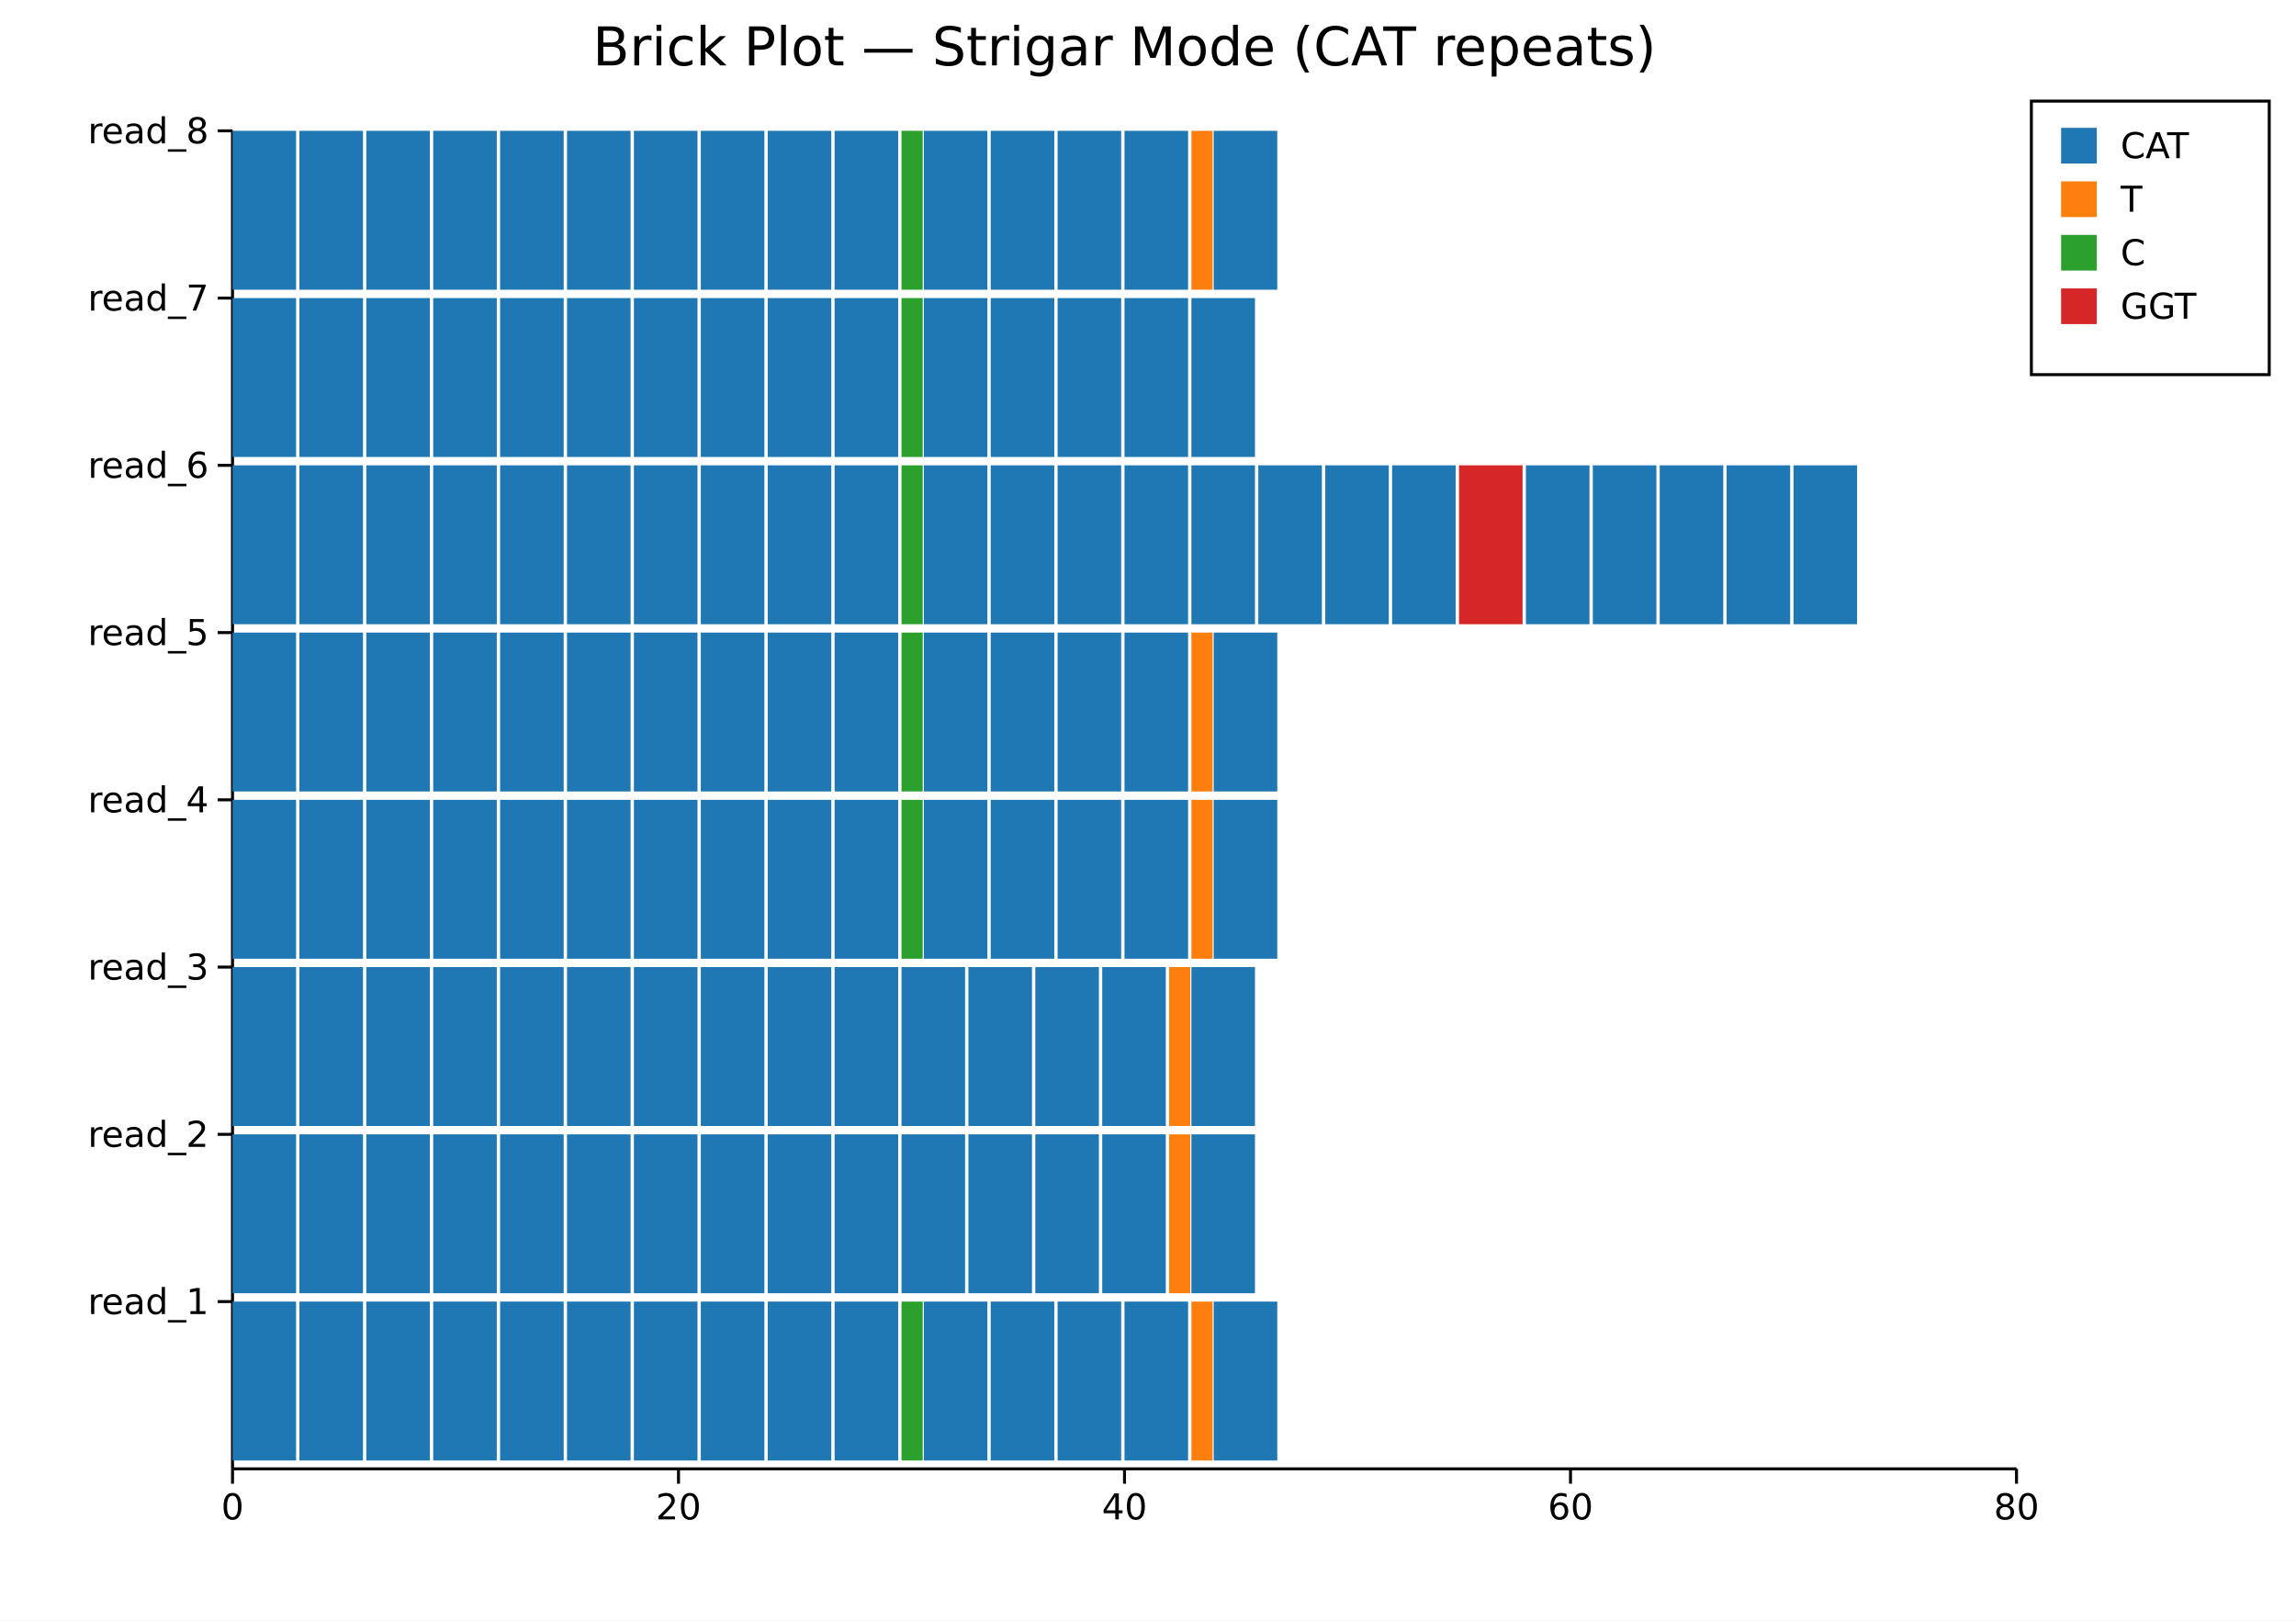
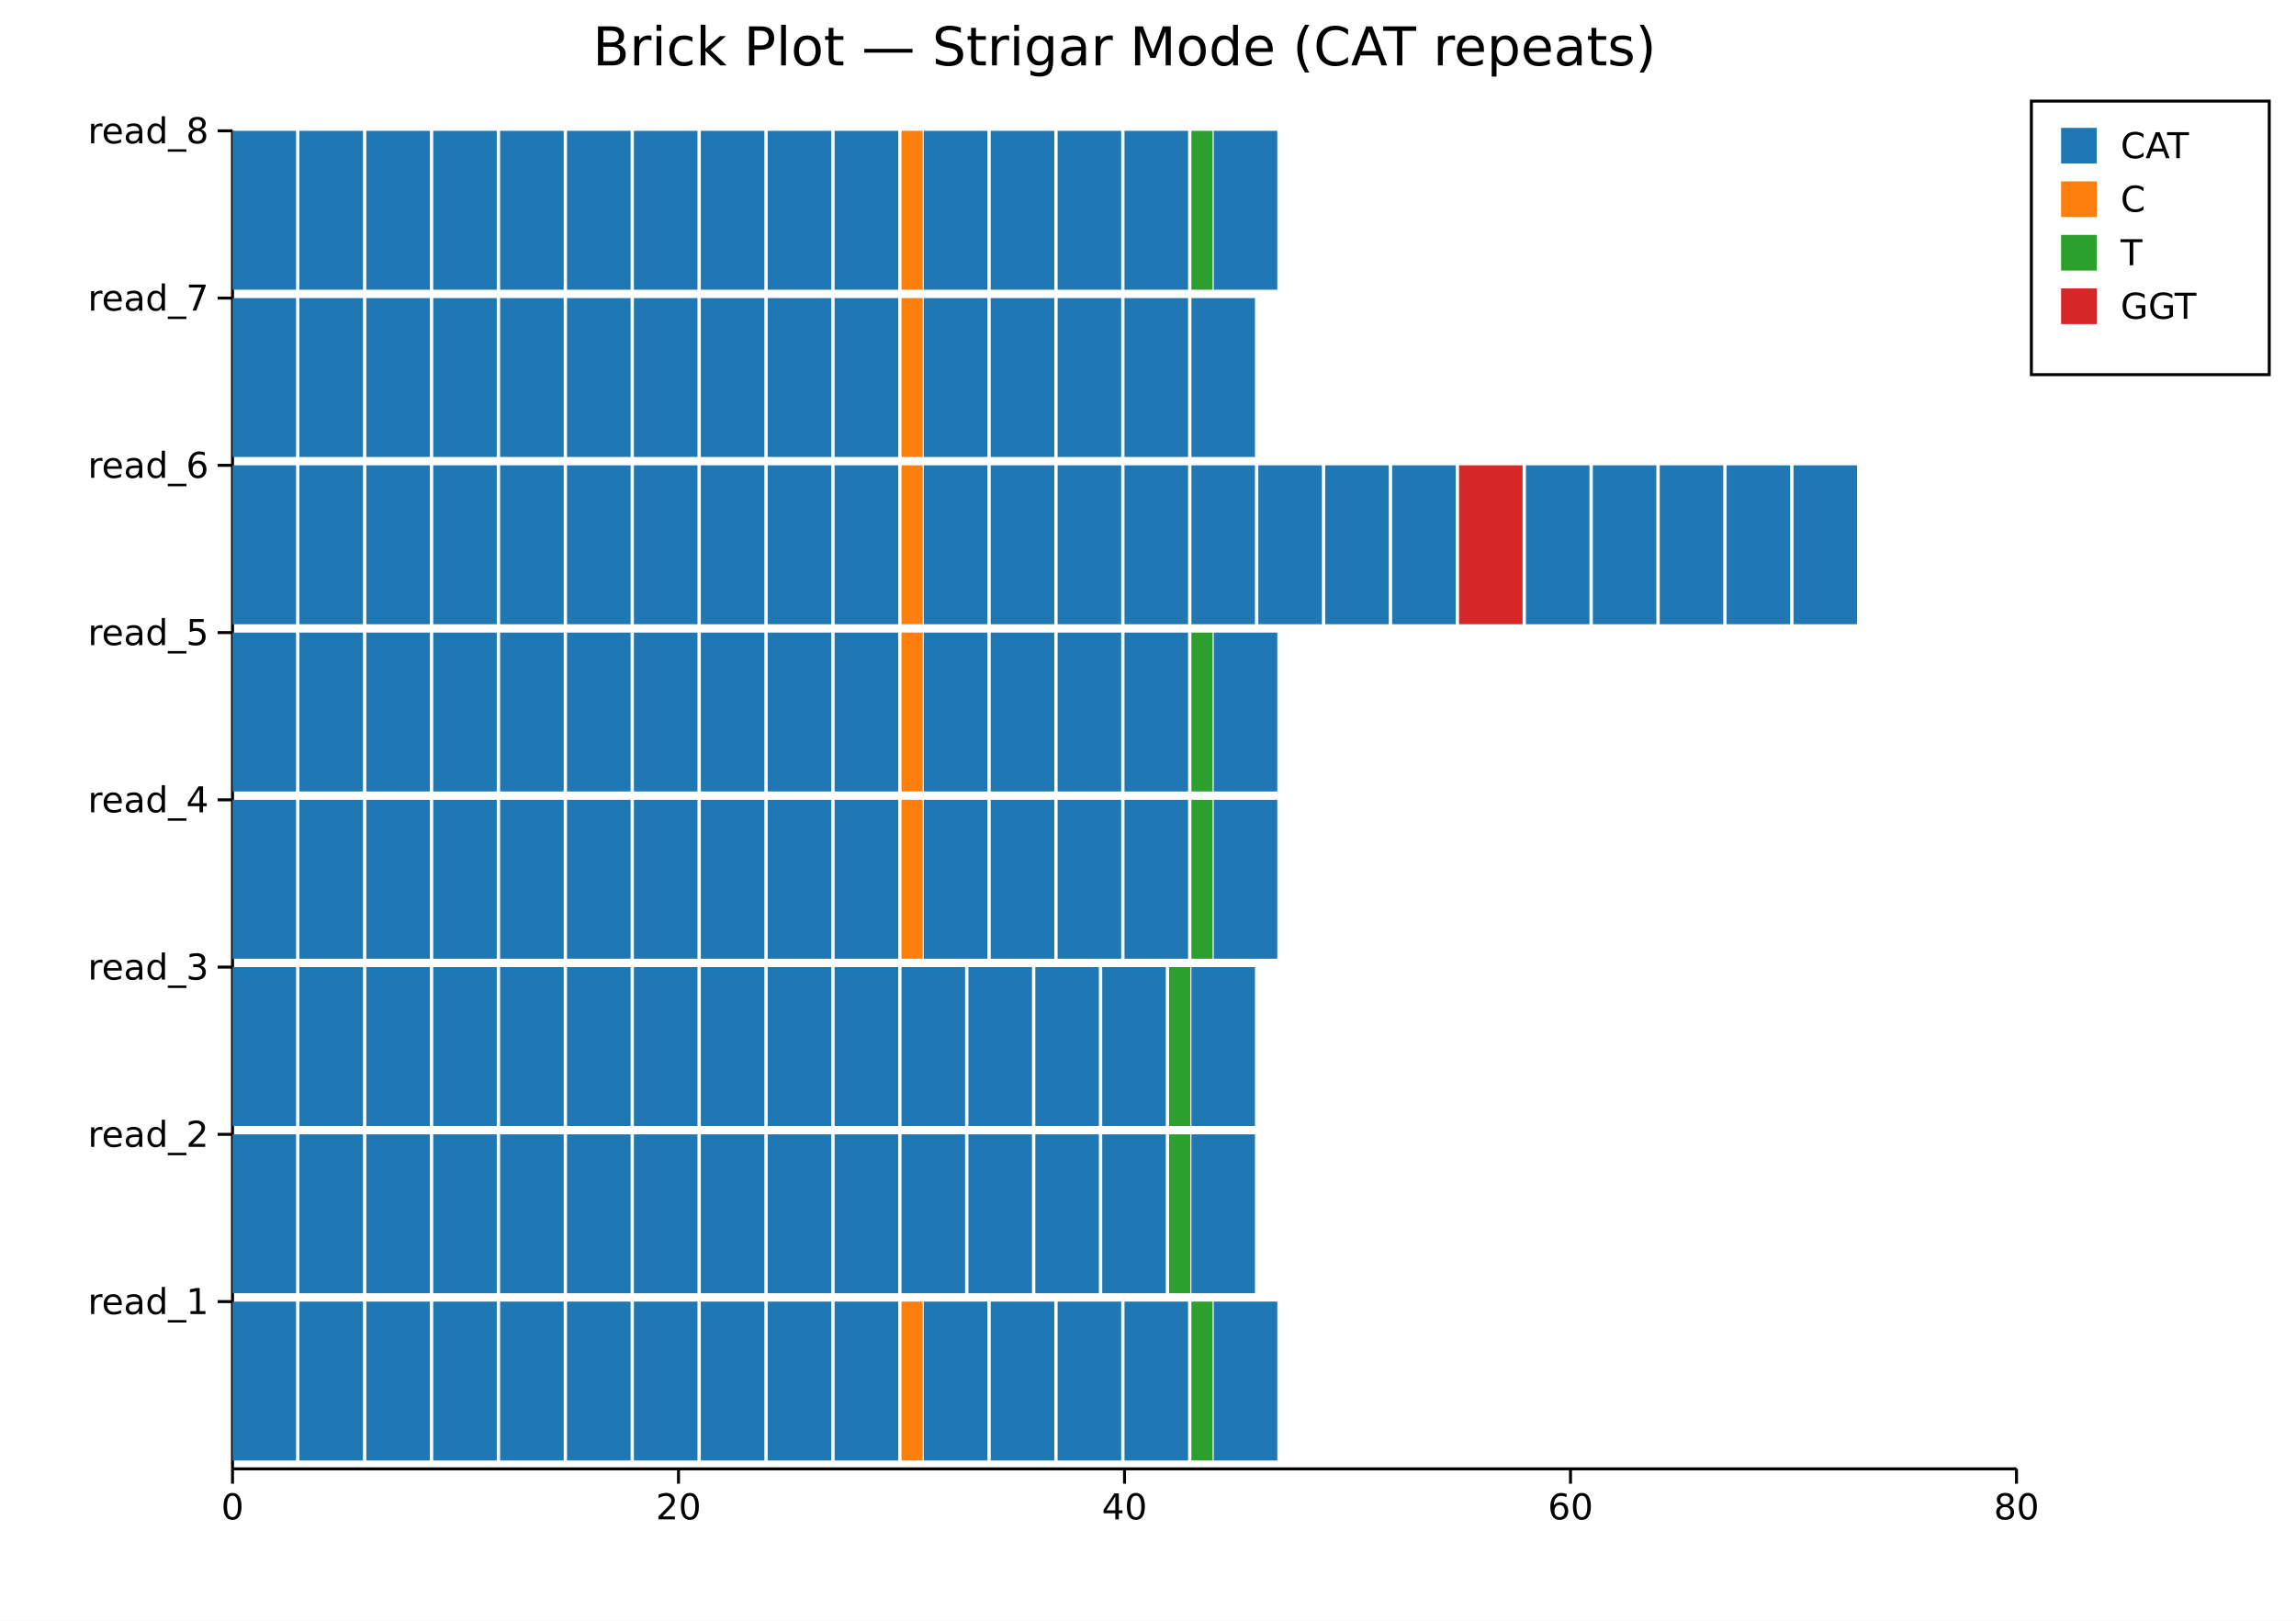
<svg xmlns="http://www.w3.org/2000/svg" width="772.2" height="545" font-family="DejaVu Sans, Liberation Sans, Arial, sans-serif" fill="black">
  <rect width="100%" height="100%" fill="white" />
  <line x1="78.2" y1="494" x2="678.2" y2="494" stroke="#000000" stroke-width="1" />
  <line x1="78.2" y1="44" x2="78.2" y2="494" stroke="#000000" stroke-width="1" />
  <text x="70.2" y="441.95" font-size="12" text-anchor="end">read_1</text>
  <line x1="73.2" y1="437.75" x2="78.2" y2="437.75" stroke="#000000" stroke-width="1" />
  <text x="70.2" y="385.7" font-size="12" text-anchor="end">read_2</text>
  <line x1="73.2" y1="381.5" x2="78.2" y2="381.5" stroke="#000000" stroke-width="1" />
  <text x="70.2" y="329.45" font-size="12" text-anchor="end">read_3</text>
  <line x1="73.2" y1="325.25" x2="78.2" y2="325.25" stroke="#000000" stroke-width="1" />
  <text x="70.2" y="273.2" font-size="12" text-anchor="end">read_4</text>
  <line x1="73.2" y1="269" x2="78.2" y2="269" stroke="#000000" stroke-width="1" />
  <text x="70.2" y="216.95" font-size="12" text-anchor="end">read_5</text>
  <line x1="73.2" y1="212.75" x2="78.2" y2="212.75" stroke="#000000" stroke-width="1" />
  <text x="70.2" y="160.7" font-size="12" text-anchor="end">read_6</text>
  <line x1="73.2" y1="156.5" x2="78.2" y2="156.5" stroke="#000000" stroke-width="1" />
  <text x="70.2" y="104.45" font-size="12" text-anchor="end">read_7</text>
  <line x1="73.2" y1="100.25" x2="78.2" y2="100.25" stroke="#000000" stroke-width="1" />
  <text x="70.2" y="48.2" font-size="12" text-anchor="end">read_8</text>
  <line x1="73.2" y1="44" x2="78.2" y2="44" stroke="#000000" stroke-width="1" />
  <line x1="78.2" y1="494" x2="78.2" y2="499" stroke="#000000" stroke-width="1" />
  <text x="78.2" y="511" font-size="12" text-anchor="middle">0</text>
  <line x1="228.2" y1="494" x2="228.2" y2="499" stroke="#000000" stroke-width="1" />
  <text x="228.2" y="511" font-size="12" text-anchor="middle">20</text>
  <line x1="378.2" y1="494" x2="378.2" y2="499" stroke="#000000" stroke-width="1" />
  <text x="378.2" y="511" font-size="12" text-anchor="middle">40</text>
  <line x1="528.2" y1="494" x2="528.2" y2="499" stroke="#000000" stroke-width="1" />
  <text x="528.2" y="511" font-size="12" text-anchor="middle">60</text>
  <line x1="678.2" y1="494" x2="678.2" y2="499" stroke="#000000" stroke-width="1" />
  <text x="678.2" y="511" font-size="12" text-anchor="middle">80</text>
  <text x="378.2" y="22" font-size="18" text-anchor="middle">Brick Plot — Strigar Mode (CAT repeats)</text>
  <rect x="78.2" y="437.75" width="21.38" height="53.44" fill="#1f77b4" />
  <rect x="100.7" y="437.75" width="21.38" height="53.44" fill="#1f77b4" />
  <rect x="123.2" y="437.75" width="21.38" height="53.44" fill="#1f77b4" />
  <rect x="145.7" y="437.75" width="21.38" height="53.44" fill="#1f77b4" />
  <rect x="168.2" y="437.75" width="21.38" height="53.44" fill="#1f77b4" />
  <rect x="190.7" y="437.75" width="21.38" height="53.44" fill="#1f77b4" />
  <rect x="213.2" y="437.75" width="21.38" height="53.44" fill="#1f77b4" />
  <rect x="235.7" y="437.75" width="21.38" height="53.44" fill="#1f77b4" />
  <rect x="258.2" y="437.75" width="21.38" height="53.44" fill="#1f77b4" />
  <rect x="280.7" y="437.75" width="21.38" height="53.44" fill="#1f77b4" />
-   <rect x="303.2" y="437.75" width="7.13" height="53.44" fill="#2ca02c" />
+   <rect x="303.2" y="437.75" width="7.13" height="53.44" fill="#ff7f0e" />
  <rect x="310.7" y="437.75" width="21.38" height="53.44" fill="#1f77b4" />
  <rect x="333.2" y="437.75" width="21.38" height="53.44" fill="#1f77b4" />
  <rect x="355.7" y="437.75" width="21.38" height="53.44" fill="#1f77b4" />
  <rect x="378.2" y="437.75" width="21.38" height="53.44" fill="#1f77b4" />
-   <rect x="400.7" y="437.75" width="7.13" height="53.44" fill="#ff7f0e" />
+   <rect x="400.7" y="437.75" width="7.13" height="53.44" fill="#2ca02c" />
  <rect x="408.2" y="437.75" width="21.38" height="53.44" fill="#1f77b4" />
  <rect x="78.2" y="381.5" width="21.38" height="53.44" fill="#1f77b4" />
  <rect x="100.7" y="381.5" width="21.38" height="53.44" fill="#1f77b4" />
  <rect x="123.2" y="381.5" width="21.38" height="53.44" fill="#1f77b4" />
  <rect x="145.7" y="381.5" width="21.38" height="53.44" fill="#1f77b4" />
  <rect x="168.2" y="381.5" width="21.38" height="53.44" fill="#1f77b4" />
  <rect x="190.7" y="381.5" width="21.38" height="53.44" fill="#1f77b4" />
  <rect x="213.2" y="381.5" width="21.38" height="53.44" fill="#1f77b4" />
  <rect x="235.7" y="381.5" width="21.38" height="53.44" fill="#1f77b4" />
  <rect x="258.2" y="381.5" width="21.38" height="53.44" fill="#1f77b4" />
  <rect x="280.7" y="381.5" width="21.38" height="53.44" fill="#1f77b4" />
  <rect x="303.2" y="381.5" width="21.38" height="53.44" fill="#1f77b4" />
  <rect x="325.7" y="381.5" width="21.38" height="53.44" fill="#1f77b4" />
  <rect x="348.2" y="381.5" width="21.38" height="53.44" fill="#1f77b4" />
  <rect x="370.7" y="381.5" width="21.38" height="53.44" fill="#1f77b4" />
-   <rect x="393.2" y="381.5" width="7.13" height="53.44" fill="#ff7f0e" />
+   <rect x="393.2" y="381.5" width="7.13" height="53.44" fill="#2ca02c" />
  <rect x="400.7" y="381.5" width="21.38" height="53.44" fill="#1f77b4" />
  <rect x="78.2" y="325.25" width="21.38" height="53.44" fill="#1f77b4" />
  <rect x="100.7" y="325.25" width="21.38" height="53.44" fill="#1f77b4" />
  <rect x="123.2" y="325.25" width="21.38" height="53.44" fill="#1f77b4" />
  <rect x="145.7" y="325.25" width="21.38" height="53.44" fill="#1f77b4" />
  <rect x="168.2" y="325.25" width="21.38" height="53.44" fill="#1f77b4" />
  <rect x="190.7" y="325.25" width="21.38" height="53.44" fill="#1f77b4" />
  <rect x="213.2" y="325.25" width="21.38" height="53.44" fill="#1f77b4" />
  <rect x="235.7" y="325.25" width="21.38" height="53.44" fill="#1f77b4" />
  <rect x="258.2" y="325.25" width="21.38" height="53.44" fill="#1f77b4" />
  <rect x="280.7" y="325.25" width="21.38" height="53.44" fill="#1f77b4" />
  <rect x="303.2" y="325.25" width="21.38" height="53.44" fill="#1f77b4" />
  <rect x="325.7" y="325.25" width="21.38" height="53.44" fill="#1f77b4" />
  <rect x="348.2" y="325.25" width="21.38" height="53.44" fill="#1f77b4" />
  <rect x="370.7" y="325.25" width="21.38" height="53.44" fill="#1f77b4" />
-   <rect x="393.2" y="325.25" width="7.13" height="53.44" fill="#ff7f0e" />
+   <rect x="393.2" y="325.25" width="7.13" height="53.44" fill="#2ca02c" />
  <rect x="400.7" y="325.25" width="21.38" height="53.44" fill="#1f77b4" />
  <rect x="78.2" y="269" width="21.38" height="53.44" fill="#1f77b4" />
  <rect x="100.7" y="269" width="21.38" height="53.44" fill="#1f77b4" />
  <rect x="123.2" y="269" width="21.38" height="53.44" fill="#1f77b4" />
  <rect x="145.7" y="269" width="21.38" height="53.44" fill="#1f77b4" />
  <rect x="168.2" y="269" width="21.38" height="53.44" fill="#1f77b4" />
  <rect x="190.7" y="269" width="21.38" height="53.44" fill="#1f77b4" />
  <rect x="213.2" y="269" width="21.38" height="53.44" fill="#1f77b4" />
  <rect x="235.7" y="269" width="21.38" height="53.44" fill="#1f77b4" />
  <rect x="258.2" y="269" width="21.38" height="53.44" fill="#1f77b4" />
  <rect x="280.7" y="269" width="21.38" height="53.44" fill="#1f77b4" />
-   <rect x="303.2" y="269" width="7.13" height="53.44" fill="#2ca02c" />
+   <rect x="303.2" y="269" width="7.13" height="53.44" fill="#ff7f0e" />
  <rect x="310.7" y="269" width="21.38" height="53.44" fill="#1f77b4" />
  <rect x="333.2" y="269" width="21.38" height="53.44" fill="#1f77b4" />
  <rect x="355.7" y="269" width="21.38" height="53.44" fill="#1f77b4" />
  <rect x="378.2" y="269" width="21.38" height="53.44" fill="#1f77b4" />
-   <rect x="400.7" y="269" width="7.13" height="53.44" fill="#ff7f0e" />
+   <rect x="400.7" y="269" width="7.13" height="53.44" fill="#2ca02c" />
  <rect x="408.2" y="269" width="21.38" height="53.44" fill="#1f77b4" />
  <rect x="78.2" y="212.75" width="21.38" height="53.44" fill="#1f77b4" />
  <rect x="100.7" y="212.75" width="21.38" height="53.44" fill="#1f77b4" />
  <rect x="123.2" y="212.75" width="21.38" height="53.44" fill="#1f77b4" />
  <rect x="145.7" y="212.75" width="21.38" height="53.44" fill="#1f77b4" />
  <rect x="168.2" y="212.75" width="21.38" height="53.44" fill="#1f77b4" />
  <rect x="190.7" y="212.75" width="21.38" height="53.44" fill="#1f77b4" />
  <rect x="213.2" y="212.75" width="21.38" height="53.44" fill="#1f77b4" />
  <rect x="235.7" y="212.75" width="21.38" height="53.44" fill="#1f77b4" />
  <rect x="258.2" y="212.75" width="21.38" height="53.44" fill="#1f77b4" />
  <rect x="280.7" y="212.75" width="21.38" height="53.44" fill="#1f77b4" />
-   <rect x="303.2" y="212.75" width="7.13" height="53.44" fill="#2ca02c" />
+   <rect x="303.2" y="212.75" width="7.13" height="53.44" fill="#ff7f0e" />
  <rect x="310.7" y="212.75" width="21.38" height="53.44" fill="#1f77b4" />
  <rect x="333.2" y="212.75" width="21.38" height="53.44" fill="#1f77b4" />
  <rect x="355.7" y="212.75" width="21.38" height="53.44" fill="#1f77b4" />
  <rect x="378.2" y="212.75" width="21.38" height="53.44" fill="#1f77b4" />
-   <rect x="400.7" y="212.75" width="7.13" height="53.44" fill="#ff7f0e" />
+   <rect x="400.7" y="212.75" width="7.13" height="53.44" fill="#2ca02c" />
  <rect x="408.2" y="212.75" width="21.38" height="53.44" fill="#1f77b4" />
  <rect x="78.2" y="156.5" width="21.38" height="53.44" fill="#1f77b4" />
  <rect x="100.7" y="156.5" width="21.38" height="53.44" fill="#1f77b4" />
  <rect x="123.2" y="156.5" width="21.38" height="53.44" fill="#1f77b4" />
  <rect x="145.7" y="156.5" width="21.38" height="53.44" fill="#1f77b4" />
  <rect x="168.2" y="156.5" width="21.38" height="53.44" fill="#1f77b4" />
  <rect x="190.7" y="156.5" width="21.38" height="53.44" fill="#1f77b4" />
  <rect x="213.2" y="156.5" width="21.38" height="53.44" fill="#1f77b4" />
  <rect x="235.7" y="156.5" width="21.38" height="53.44" fill="#1f77b4" />
  <rect x="258.2" y="156.5" width="21.38" height="53.44" fill="#1f77b4" />
  <rect x="280.7" y="156.5" width="21.38" height="53.44" fill="#1f77b4" />
-   <rect x="303.2" y="156.5" width="7.13" height="53.44" fill="#2ca02c" />
+   <rect x="303.2" y="156.5" width="7.13" height="53.44" fill="#ff7f0e" />
  <rect x="310.7" y="156.5" width="21.38" height="53.44" fill="#1f77b4" />
  <rect x="333.2" y="156.5" width="21.38" height="53.44" fill="#1f77b4" />
  <rect x="355.7" y="156.5" width="21.38" height="53.44" fill="#1f77b4" />
  <rect x="378.2" y="156.5" width="21.38" height="53.44" fill="#1f77b4" />
  <rect x="400.7" y="156.5" width="21.38" height="53.44" fill="#1f77b4" />
  <rect x="423.2" y="156.5" width="21.38" height="53.44" fill="#1f77b4" />
  <rect x="445.7" y="156.5" width="21.38" height="53.44" fill="#1f77b4" />
  <rect x="468.2" y="156.5" width="21.38" height="53.44" fill="#1f77b4" />
  <rect x="490.7" y="156.5" width="21.38" height="53.44" fill="#d62728" />
  <rect x="513.2" y="156.5" width="21.38" height="53.44" fill="#1f77b4" />
  <rect x="535.7" y="156.5" width="21.38" height="53.44" fill="#1f77b4" />
  <rect x="558.2" y="156.5" width="21.38" height="53.44" fill="#1f77b4" />
  <rect x="580.7" y="156.5" width="21.38" height="53.44" fill="#1f77b4" />
  <rect x="603.2" y="156.5" width="21.38" height="53.44" fill="#1f77b4" />
  <rect x="78.2" y="100.25" width="21.38" height="53.44" fill="#1f77b4" />
  <rect x="100.7" y="100.25" width="21.38" height="53.44" fill="#1f77b4" />
  <rect x="123.2" y="100.25" width="21.38" height="53.44" fill="#1f77b4" />
  <rect x="145.7" y="100.25" width="21.38" height="53.44" fill="#1f77b4" />
  <rect x="168.2" y="100.25" width="21.38" height="53.44" fill="#1f77b4" />
  <rect x="190.7" y="100.25" width="21.38" height="53.44" fill="#1f77b4" />
  <rect x="213.2" y="100.25" width="21.38" height="53.44" fill="#1f77b4" />
  <rect x="235.7" y="100.25" width="21.38" height="53.44" fill="#1f77b4" />
  <rect x="258.2" y="100.25" width="21.38" height="53.44" fill="#1f77b4" />
  <rect x="280.7" y="100.25" width="21.38" height="53.44" fill="#1f77b4" />
-   <rect x="303.2" y="100.25" width="7.13" height="53.44" fill="#2ca02c" />
+   <rect x="303.2" y="100.25" width="7.13" height="53.44" fill="#ff7f0e" />
  <rect x="310.7" y="100.25" width="21.38" height="53.44" fill="#1f77b4" />
  <rect x="333.2" y="100.25" width="21.38" height="53.44" fill="#1f77b4" />
  <rect x="355.7" y="100.25" width="21.38" height="53.44" fill="#1f77b4" />
  <rect x="378.2" y="100.25" width="21.38" height="53.44" fill="#1f77b4" />
  <rect x="400.7" y="100.25" width="21.38" height="53.44" fill="#1f77b4" />
  <rect x="78.2" y="44" width="21.38" height="53.44" fill="#1f77b4" />
  <rect x="100.7" y="44" width="21.38" height="53.44" fill="#1f77b4" />
  <rect x="123.2" y="44" width="21.38" height="53.44" fill="#1f77b4" />
  <rect x="145.7" y="44" width="21.38" height="53.44" fill="#1f77b4" />
  <rect x="168.2" y="44" width="21.38" height="53.44" fill="#1f77b4" />
  <rect x="190.7" y="44" width="21.38" height="53.44" fill="#1f77b4" />
  <rect x="213.2" y="44" width="21.38" height="53.44" fill="#1f77b4" />
  <rect x="235.7" y="44" width="21.38" height="53.44" fill="#1f77b4" />
  <rect x="258.2" y="44" width="21.38" height="53.44" fill="#1f77b4" />
  <rect x="280.7" y="44" width="21.38" height="53.44" fill="#1f77b4" />
-   <rect x="303.2" y="44" width="7.13" height="53.44" fill="#2ca02c" />
+   <rect x="303.2" y="44" width="7.13" height="53.44" fill="#ff7f0e" />
  <rect x="310.7" y="44" width="21.38" height="53.44" fill="#1f77b4" />
  <rect x="333.2" y="44" width="21.38" height="53.44" fill="#1f77b4" />
  <rect x="355.7" y="44" width="21.38" height="53.44" fill="#1f77b4" />
  <rect x="378.2" y="44" width="21.38" height="53.44" fill="#1f77b4" />
-   <rect x="400.7" y="44" width="7.13" height="53.44" fill="#ff7f0e" />
+   <rect x="400.7" y="44" width="7.13" height="53.44" fill="#2ca02c" />
  <rect x="408.2" y="44" width="21.38" height="53.44" fill="#1f77b4" />
  <rect x="683.2" y="34" width="80" height="92" fill="#ffffff" />
  <rect x="683.2" y="34" width="80" height="92" fill="none" stroke="#000000" stroke-width="1" />
  <text x="713.2" y="53.2" font-size="12" text-anchor="start">CAT</text>
  <rect x="693.2" y="43" width="12" height="12" fill="#1f77b4" />
-   <text x="713.2" y="71.2" font-size="12" text-anchor="start">T</text>
+   <text x="713.2" y="71.2" font-size="12" text-anchor="start">C</text>
  <rect x="693.2" y="61" width="12" height="12" fill="#ff7f0e" />
-   <text x="713.2" y="89.2" font-size="12" text-anchor="start">C</text>
+   <text x="713.2" y="89.2" font-size="12" text-anchor="start">T</text>
  <rect x="693.2" y="79" width="12" height="12" fill="#2ca02c" />
  <text x="713.2" y="107.2" font-size="12" text-anchor="start">GGT</text>
  <rect x="693.2" y="97" width="12" height="12" fill="#d62728" />
</svg>
